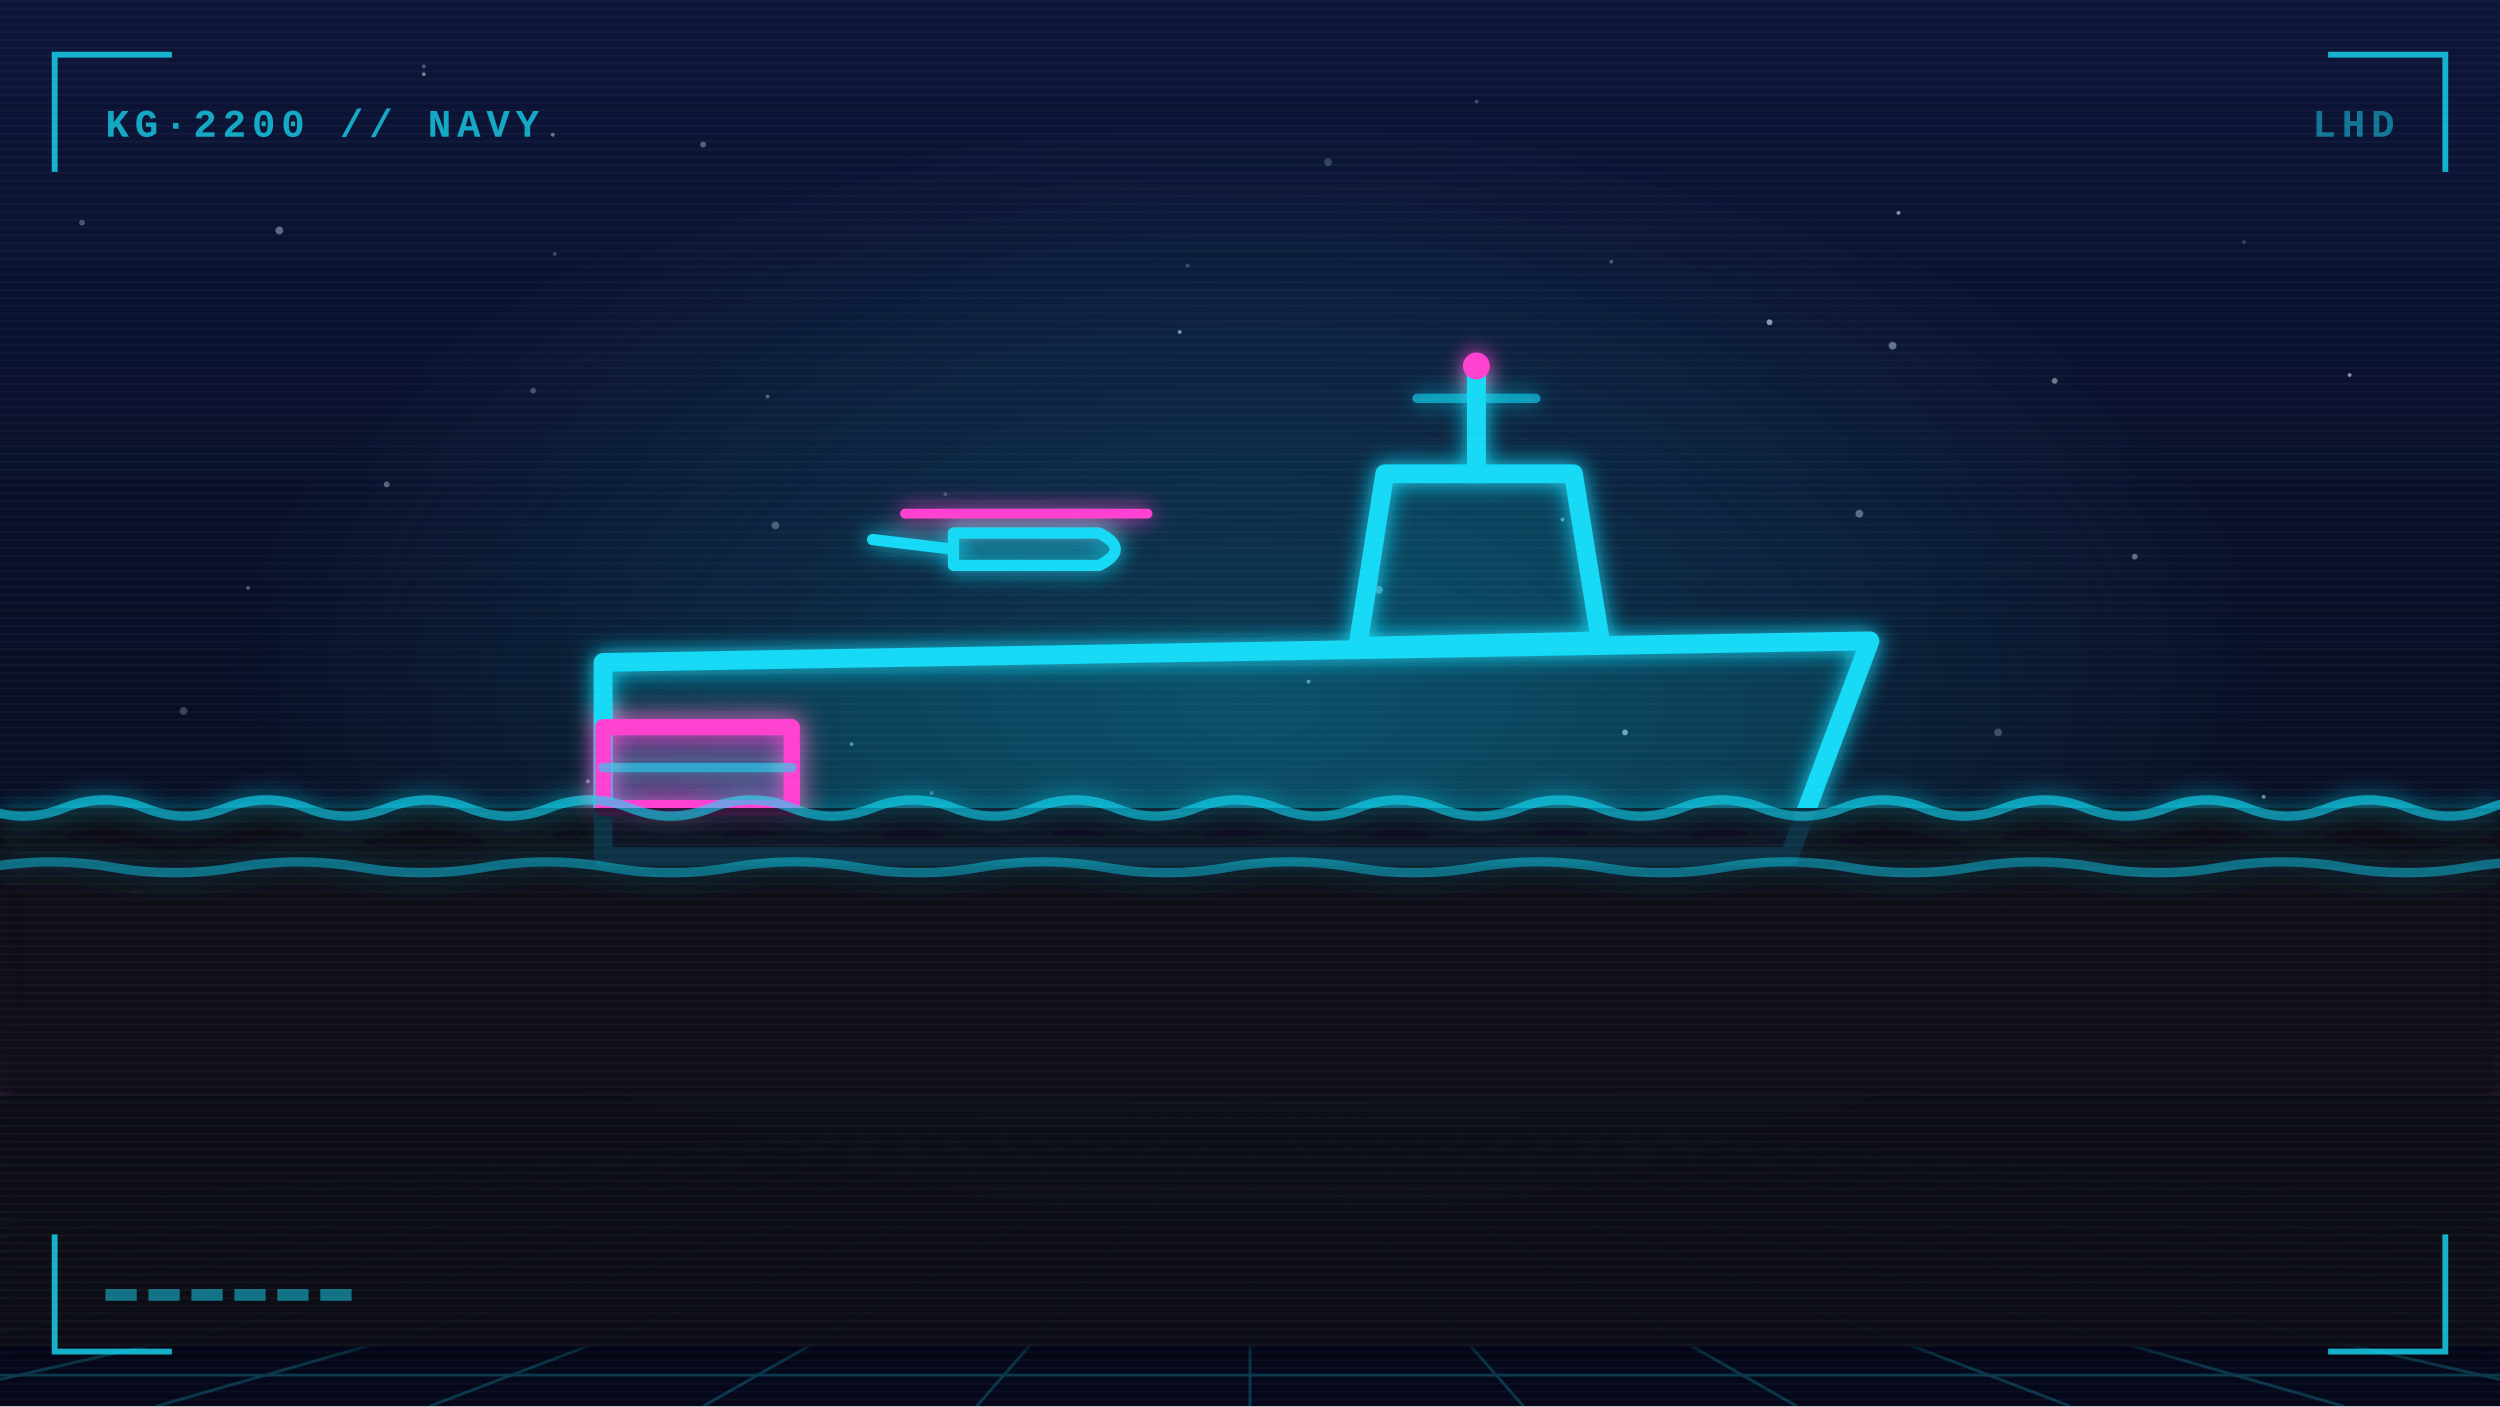
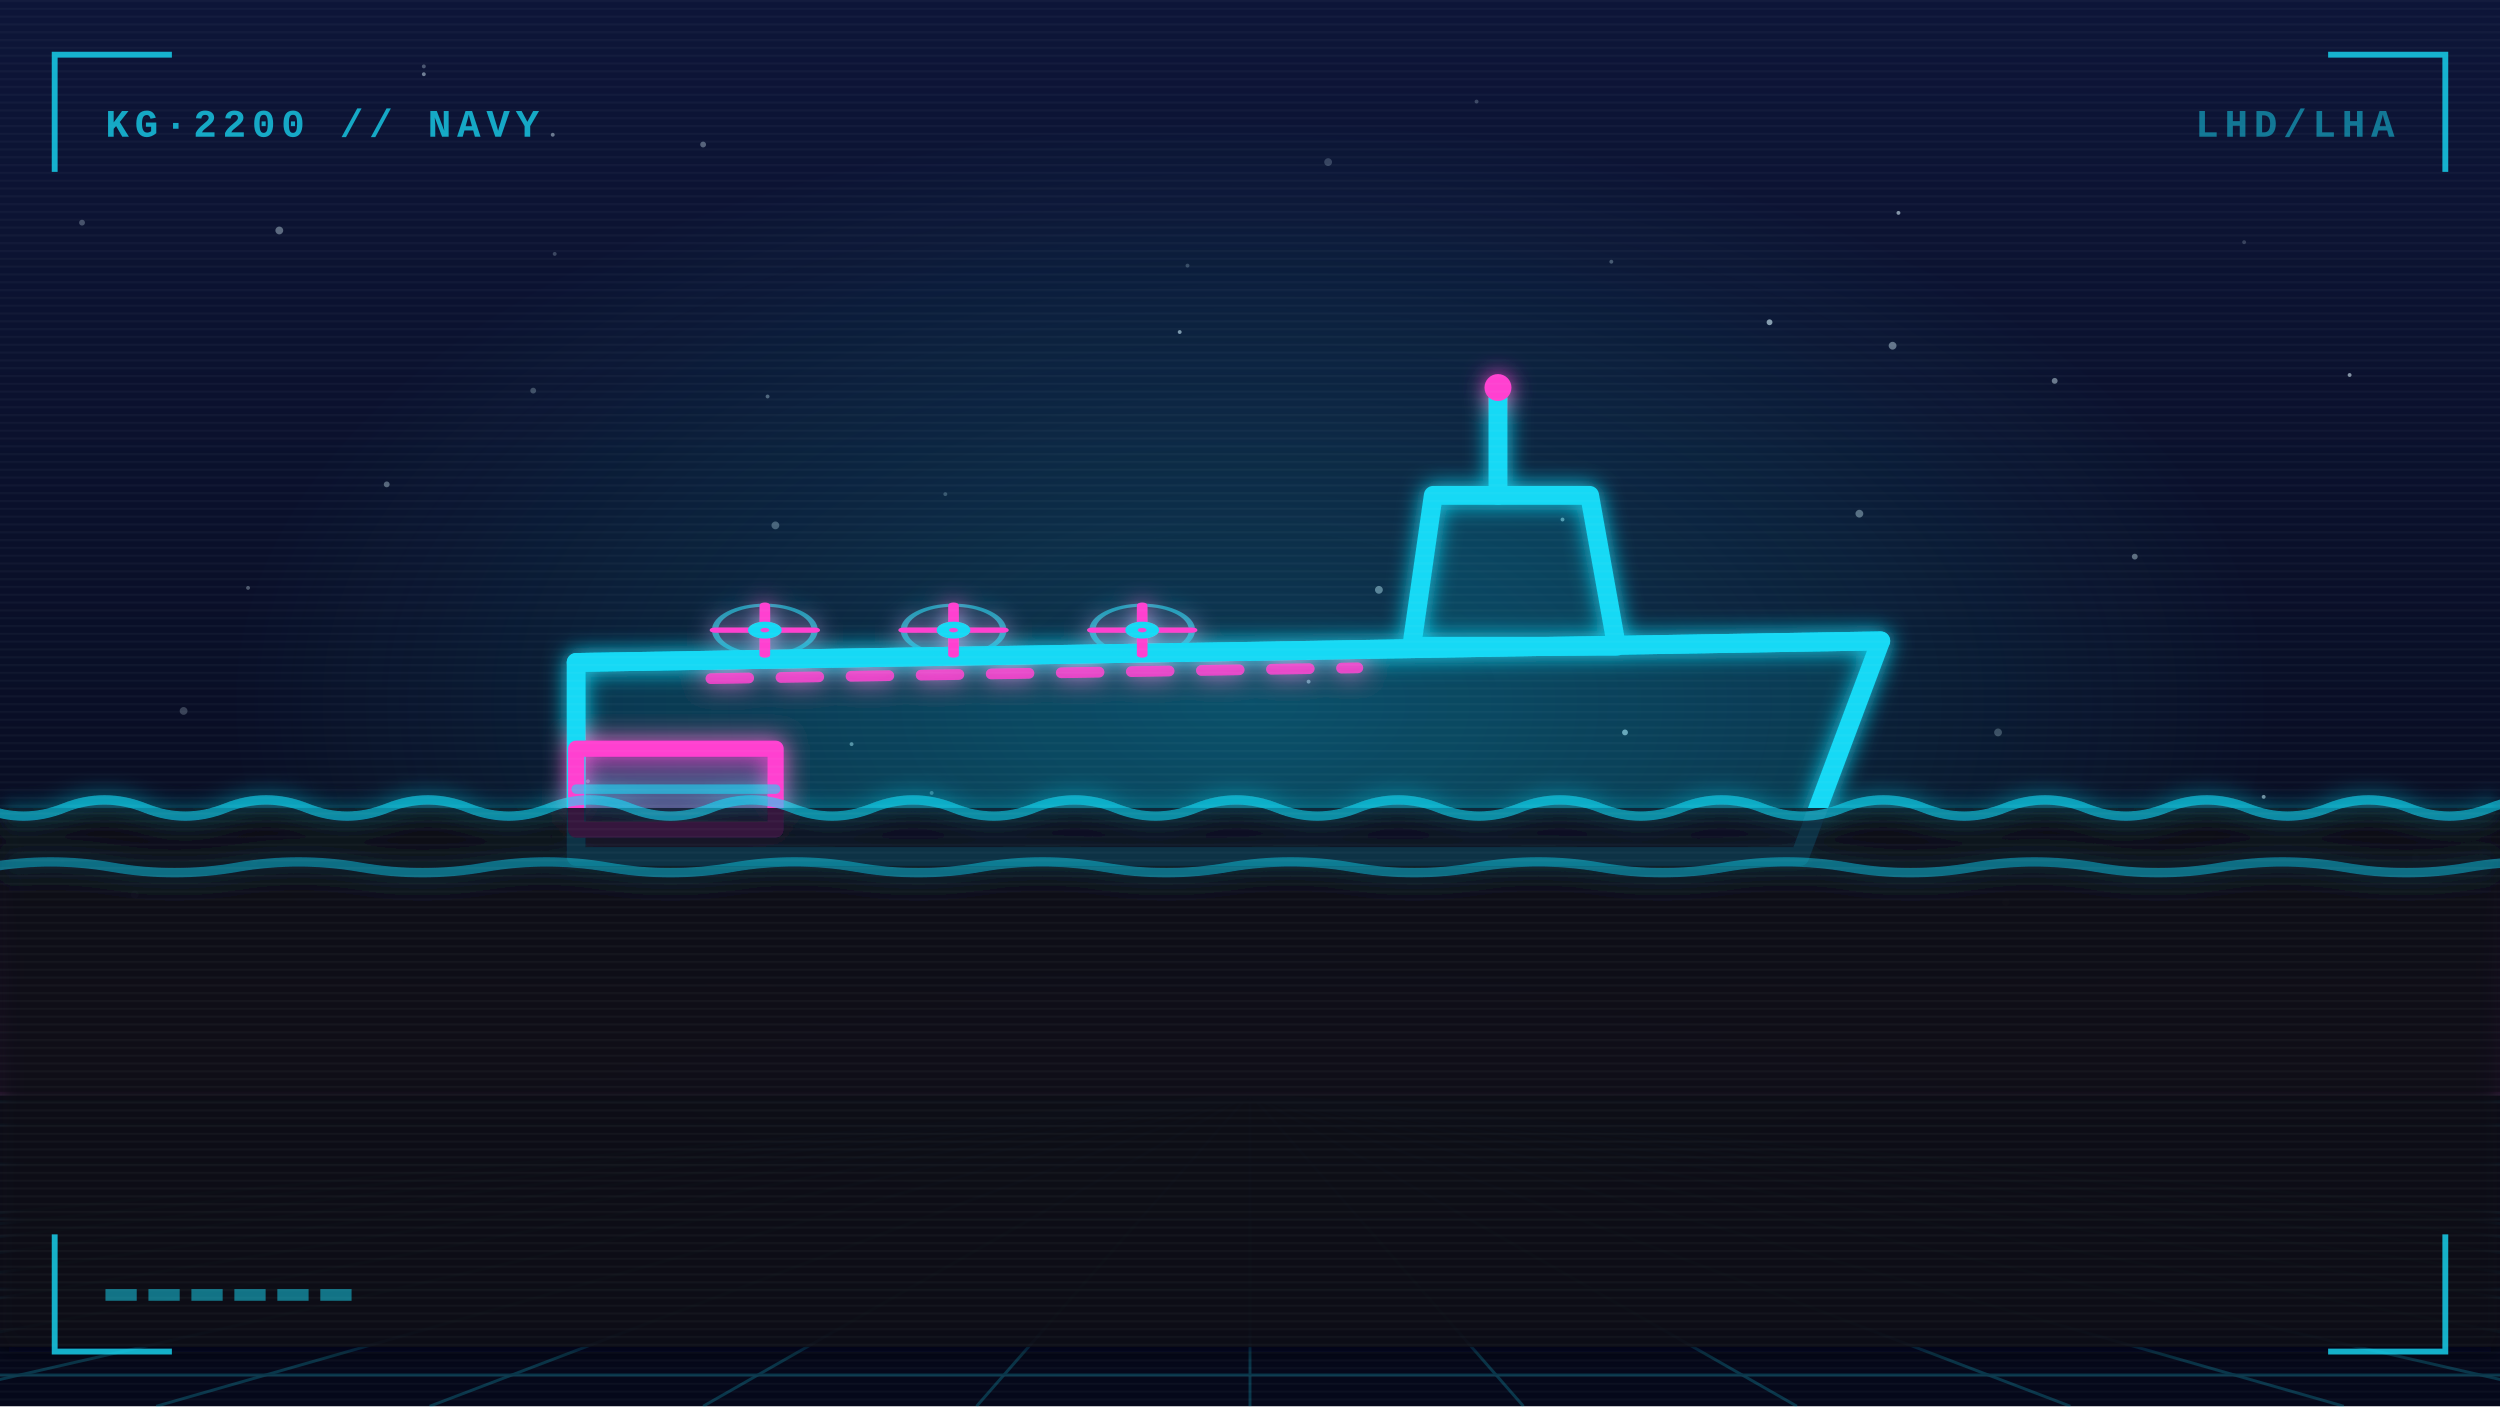
<svg xmlns="http://www.w3.org/2000/svg" viewBox="0 0 1280 720" width="1280" height="720">
  <defs>
    <linearGradient id="bg" x1="0" y1="0" x2="0" y2="1">
      <stop offset="0" stop-color="#0d1538" />
      <stop offset=".75" stop-color="#070b1d" />
      <stop offset="1" stop-color="#05081a" />
    </linearGradient>
    <radialGradient id="halo" cx=".5" cy=".5" r=".5">
      <stop offset="0" stop-color="#18d9f5" stop-opacity=".22" />
      <stop offset="1" stop-color="#18d9f5" stop-opacity="0" />
    </radialGradient>
    <linearGradient id="hz" x1="0" y1="0" x2="0" y2="1">
      <stop offset="0" stop-color="#ff3fd0" stop-opacity="0" />
      <stop offset="1" stop-color="#ff3fd0" stop-opacity=".28" />
    </linearGradient>
    <pattern id="scan" width="4" height="4" patternUnits="userSpaceOnUse">
      <rect width="4" height="1" fill="#dff6ff" opacity=".035" />
    </pattern>
    <filter id="bl" x="-20%" y="-20%" width="140%" height="140%">
      <feGaussianBlur stdDeviation="6" />
    </filter>
    <filter id="bl2" x="-20%" y="-50%" width="140%" height="200%">
      <feGaussianBlur stdDeviation="10" />
    </filter>
    <filter id="neon" x="-10%" y="-10%" width="120%" height="120%">
      <feGaussianBlur stdDeviation="5" result="b" />
      <feMerge>
        <feMergeNode in="b" />
        <feMergeNode in="SourceGraphic" />
      </feMerge>
    </filter>
    <style>.m{fill:rgba(24,217,245,.07);stroke:#18d9f5;stroke-width:7;stroke-linejoin:round;stroke-linecap:round}.a{fill:rgba(255,63,208,.14);stroke:#ff3fd0;stroke-width:6;stroke-linejoin:round;stroke-linecap:round}.t{fill:none;stroke:#18d9f5;stroke-width:3.5;stroke-linecap:round;opacity:.6}.ta{fill:none;stroke:#ff3fd0;stroke-width:4;stroke-linecap:round;opacity:.85}.f{fill:#18d9f5}.fa{fill:#ff3fd0}.n{fill:none}.w5{stroke-width:5}.w8{stroke-width:8}.w12{stroke-width:12}.w14{stroke-width:14}.o3{opacity:.3}.o4{opacity:.4}.o5{opacity:.45}.o6{opacity:.6}.dash{stroke-dasharray:14 12}.glow{filter:url(#bl);opacity:.7}.sea{fill:#070b1d;opacity:.82}.dk{fill:#070b1d}.hint{opacity:.22;filter:url(#bl2)}.hud{font:600 20px Consolas,"Courier New",monospace;letter-spacing:3px;fill:#18d9f5}</style>
  </defs>
  <rect width="1280" height="720" fill="url(#bg)" />
  <circle cx="393" cy="203" r="1" fill="#dff6ff" opacity="0.35" />
  <circle cx="1027" cy="462" r="2" fill="#dff6ff" opacity="0.28" />
  <circle cx="284" cy="130" r="1" fill="#dff6ff" opacity="0.23" />
  <circle cx="608" cy="136" r="1" fill="#dff6ff" opacity="0.22" />
  <circle cx="1023" cy="375" r="2" fill="#dff6ff" opacity="0.25" />
  <circle cx="477" cy="406" r="1" fill="#dff6ff" opacity="0.35" />
  <circle cx="484" cy="253" r="1" fill="#dff6ff" opacity="0.24" />
  <circle cx="69" cy="458" r="2" fill="#dff6ff" opacity="0.54" />
  <circle cx="952" cy="263" r="2" fill="#dff6ff" opacity="0.38" />
  <circle cx="680" cy="83" r="2" fill="#dff6ff" opacity="0.21" />
  <circle cx="217" cy="38" r="1" fill="#dff6ff" opacity="0.47" />
  <circle cx="670" cy="349" r="1" fill="#dff6ff" opacity="0.50" />
  <circle cx="1237" cy="439" r="2" fill="#dff6ff" opacity="0.24" />
  <circle cx="143" cy="118" r="2" fill="#dff6ff" opacity="0.38" />
  <circle cx="706" cy="302" r="2" fill="#dff6ff" opacity="0.44" />
  <circle cx="198" cy="248" r="1.5" fill="#dff6ff" opacity="0.36" />
  <circle cx="283" cy="69" r="1" fill="#dff6ff" opacity="0.44" />
  <circle cx="1203" cy="192" r="1" fill="#dff6ff" opacity="0.56" />
  <circle cx="360" cy="74" r="1.5" fill="#dff6ff" opacity="0.35" />
  <circle cx="1159" cy="408" r="1" fill="#dff6ff" opacity="0.57" />
  <circle cx="906" cy="165" r="1.5" fill="#dff6ff" opacity="0.60" />
  <circle cx="217" cy="34" r="1" fill="#dff6ff" opacity="0.30" />
  <circle cx="800" cy="266" r="1" fill="#dff6ff" opacity="0.50" />
  <circle cx="1093" cy="285" r="1.5" fill="#dff6ff" opacity="0.39" />
  <circle cx="382" cy="336" r="1.5" fill="#dff6ff" opacity="0.52" />
  <circle cx="94" cy="364" r="2" fill="#dff6ff" opacity="0.22" />
  <circle cx="825" cy="134" r="1" fill="#dff6ff" opacity="0.30" />
  <circle cx="301" cy="400" r="1" fill="#dff6ff" opacity="0.50" />
  <circle cx="604" cy="170" r="1" fill="#dff6ff" opacity="0.57" />
  <circle cx="1052" cy="195" r="1.5" fill="#dff6ff" opacity="0.45" />
  <circle cx="756" cy="52" r="1" fill="#dff6ff" opacity="0.23" />
  <circle cx="42" cy="114" r="1.5" fill="#dff6ff" opacity="0.28" />
  <circle cx="436" cy="381" r="1" fill="#dff6ff" opacity="0.46" />
  <circle cx="1149" cy="124" r="1" fill="#dff6ff" opacity="0.20" />
  <circle cx="127" cy="301" r="1" fill="#dff6ff" opacity="0.32" />
  <circle cx="397" cy="269" r="2" fill="#dff6ff" opacity="0.31" />
  <circle cx="972" cy="109" r="1" fill="#dff6ff" opacity="0.57" />
  <circle cx="969" cy="177" r="2" fill="#dff6ff" opacity="0.42" />
  <circle cx="273" cy="200" r="1.5" fill="#dff6ff" opacity="0.25" />
  <circle cx="32" cy="441" r="1" fill="#dff6ff" opacity="0.26" />
  <circle cx="130" cy="441" r="2" fill="#dff6ff" opacity="0.37" />
  <circle cx="832" cy="375" r="1.5" fill="#dff6ff" opacity="0.59" />
  <rect x="0" y="420" width="1280" height="140" fill="url(#hz)" />
  <g stroke="#18d9f5" stroke-width="1.5" opacity=".22">
    <line x1="640" y1="560" x2="-1040" y2="720" />
    <line x1="640" y1="560" x2="-900" y2="720" />
    <line x1="640" y1="560" x2="-760" y2="720" />
    <line x1="640" y1="560" x2="-620" y2="720" />
    <line x1="640" y1="560" x2="-480" y2="720" />
    <line x1="640" y1="560" x2="-340" y2="720" />
    <line x1="640" y1="560" x2="-200" y2="720" />
    <line x1="640" y1="560" x2="-60" y2="720" />
    <line x1="640" y1="560" x2="80" y2="720" />
    <line x1="640" y1="560" x2="220" y2="720" />
    <line x1="640" y1="560" x2="360" y2="720" />
    <line x1="640" y1="560" x2="500" y2="720" />
    <line x1="640" y1="560" x2="640" y2="720" />
    <line x1="640" y1="560" x2="780" y2="720" />
    <line x1="640" y1="560" x2="920" y2="720" />
    <line x1="640" y1="560" x2="1060" y2="720" />
    <line x1="640" y1="560" x2="1200" y2="720" />
    <line x1="640" y1="560" x2="1340" y2="720" />
    <line x1="640" y1="560" x2="1480" y2="720" />
    <line x1="640" y1="560" x2="1620" y2="720" />
    <line x1="640" y1="560" x2="1760" y2="720" />
    <line x1="640" y1="560" x2="1900" y2="720" />
    <line x1="640" y1="560" x2="2040" y2="720" />
    <line x1="640" y1="560" x2="2180" y2="720" />
    <line x1="640" y1="560" x2="2320" y2="720" />
    <line x1="0" y1="560" x2="1280" y2="560" />
    <line x1="0" y1="564" x2="1280" y2="564" />
    <line x1="0" y1="576" x2="1280" y2="576" />
    <line x1="0" y1="596" x2="1280" y2="596" />
    <line x1="0" y1="624" x2="1280" y2="624" />
    <line x1="0" y1="660" x2="1280" y2="660" />
    <line x1="0" y1="704" x2="1280" y2="704" />
  </g>
  <line x1="0" y1="560" x2="1280" y2="560" stroke="#ff3fd0" stroke-width="2" opacity=".6" />
  <ellipse cx="640" cy="360" rx="520" ry="300" fill="url(#halo)" />
  <g transform="translate(640,370) scale(1.15)" filter="url(#neon)">
    <g transform="translate(0,-10) scale(1.2)">
-       <path class="m" d="M-240,-14 L230,-22 L200,58 L-240,58 Z" />
-       <path class="m" d="M40,-20 L50,-84 L120,-84 L130,-22 Z" />
-       <line class="m" x1="84" y1="-84" x2="84" y2="-124" />
-       <line class="t" x1="62" y1="-112.0" x2="106" y2="-112.0" />
-       <circle class="fa" cx="84" cy="-124" r="5" />
-       <rect class="a" x="-240" y="10" width="70" height="30" rx="0" />
-       <line class="t" x1="-240" y1="25" x2="-170" y2="25" />
-       <g transform="translate(-80,-56) scale(.6)">
-         <path class="m" d="M-50,-10 L40,-10 Q60,0 40,10 L-50,10 Z" />
-         <line class="a" x1="-80" y1="-22" x2="70" y2="-22" />
-         <line class="m" x1="-50" y1="0" x2="-100" y2="-6" />
+       <path class="m" d="M-250,-14 L234,-22 L204,58 L-250,58 Z" />
+       <line class="m w10" x1="-250" y1="-14" x2="234" y2="-22" />
+       <path class="m" d="M60,-20 L68,-76 L126,-76 L136,-20 Z" />
+       <line class="m" x1="92" y1="-76" x2="92" y2="-112" />
+       <circle class="fa" cx="92" cy="-116" r="5" />
+       <g transform="translate(-180,-26) scale(0.66,0.33)">
+         <circle class="t" cx="0" cy="0" r="28" />
+         <line class="a" x1="-28" y1="0" x2="28" y2="0" />
+         <line class="a" x1="0" y1="-28" x2="0" y2="28" />
+         <circle class="m" cx="0" cy="0" r="6" />
      </g>
+       <g transform="translate(-110,-26) scale(0.66,0.33)">
+         <circle class="t" cx="0" cy="0" r="28" />
+         <line class="a" x1="-28" y1="0" x2="28" y2="0" />
+         <line class="a" x1="0" y1="-28" x2="0" y2="28" />
+         <circle class="m" cx="0" cy="0" r="6" />
+       </g>
+       <g transform="translate(-40,-26) scale(0.66,0.33)">
+         <circle class="t" cx="0" cy="0" r="28" />
+         <line class="a" x1="-28" y1="0" x2="28" y2="0" />
+         <line class="a" x1="0" y1="-28" x2="0" y2="28" />
+         <circle class="m" cx="0" cy="0" r="6" />
+       </g>
+       <rect class="a" x="-250" y="18" width="74" height="30" rx="0" />
+       <path class="t" d="M-250,33 L-176,33" />
+       <line class="ta dash" x1="-200" y1="-8" x2="40" y2="-12" />
      <rect class="sea" x="-700" y="40" width="1400" height="200" rx="0" />
      <path class="t" d="M-560,40 q15.0,-6 30,0 q15.0,6 30,0 q15.0,-6 30,0 q15.0,6 30,0 q15.0,-6 30,0 q15.0,6 30,0 q15.0,-6 30,0 q15.0,6 30,0 q15.0,-6 30,0 q15.0,6 30,0 q15.0,-6 30,0 q15.0,6 30,0 q15.0,-6 30,0 q15.0,6 30,0 q15.0,-6 30,0 q15.0,6 30,0 q15.0,-6 30,0 q15.0,6 30,0 q15.0,-6 30,0 q15.0,6 30,0 q15.0,-6 30,0 q15.0,6 30,0 q15.0,-6 30,0 q15.0,6 30,0 q15.0,-6 30,0 q15.0,6 30,0 q15.0,-6 30,0 q15.0,6 30,0 q15.0,-6 30,0 q15.0,6 30,0 q15.0,-6 30,0 q15.0,6 30,0 q15.0,-6 30,0 q15.0,6 30,0 q15.0,-6 30,0 q15.0,6 30,0 q15.0,-6 30,0 q15.0,6 30,0" />
      <path class="t o5" d="M-560,62 q23.0,-4 46,0 q23.0,4 46,0 q23.0,-4 46,0 q23.0,4 46,0 q23.0,-4 46,0 q23.0,4 46,0 q23.0,-4 46,0 q23.0,4 46,0 q23.0,-4 46,0 q23.0,4 46,0 q23.0,-4 46,0 q23.0,4 46,0 q23.0,-4 46,0 q23.0,4 46,0 q23.0,-4 46,0 q23.0,4 46,0 q23.0,-4 46,0 q23.0,4 46,0 q23.0,-4 46,0 q23.0,4 46,0 q23.0,-4 46,0 q23.0,4 46,0 q23.0,-4 46,0 q23.0,4 46,0 q23.0,-4 46,0" />
    </g>
  </g>
  <rect width="1280" height="720" fill="url(#scan)" />
  <g fill="none" stroke="#18d9f5" stroke-width="3" opacity=".8">
    <path d="M28,88 L28,28 L88,28" />
    <path d="M1252,88 L1252,28 L1192,28" />
    <path d="M28,632 L28,692 L88,692" />
    <path d="M1252,632 L1252,692 L1192,692" />
  </g>
  <g fill="#18d9f5" opacity=".5">
    <rect x="54" y="660" width="16" height="6" />
    <rect x="76" y="660" width="16" height="6" />
    <rect x="98" y="660" width="16" height="6" />
    <rect x="120" y="660" width="16" height="6" />
    <rect x="142" y="660" width="16" height="6" />
    <rect x="164" y="660" width="16" height="6" />
  </g>
  <text class="hud" x="54" y="70" opacity=".75">KG·2200 // NAVY</text>
-   <text class="hud" x="1226" y="70" text-anchor="end" opacity=".5">LHD</text>
+   <text class="hud" x="1226" y="70" text-anchor="end" opacity=".5">LHD/LHA</text>
</svg>
